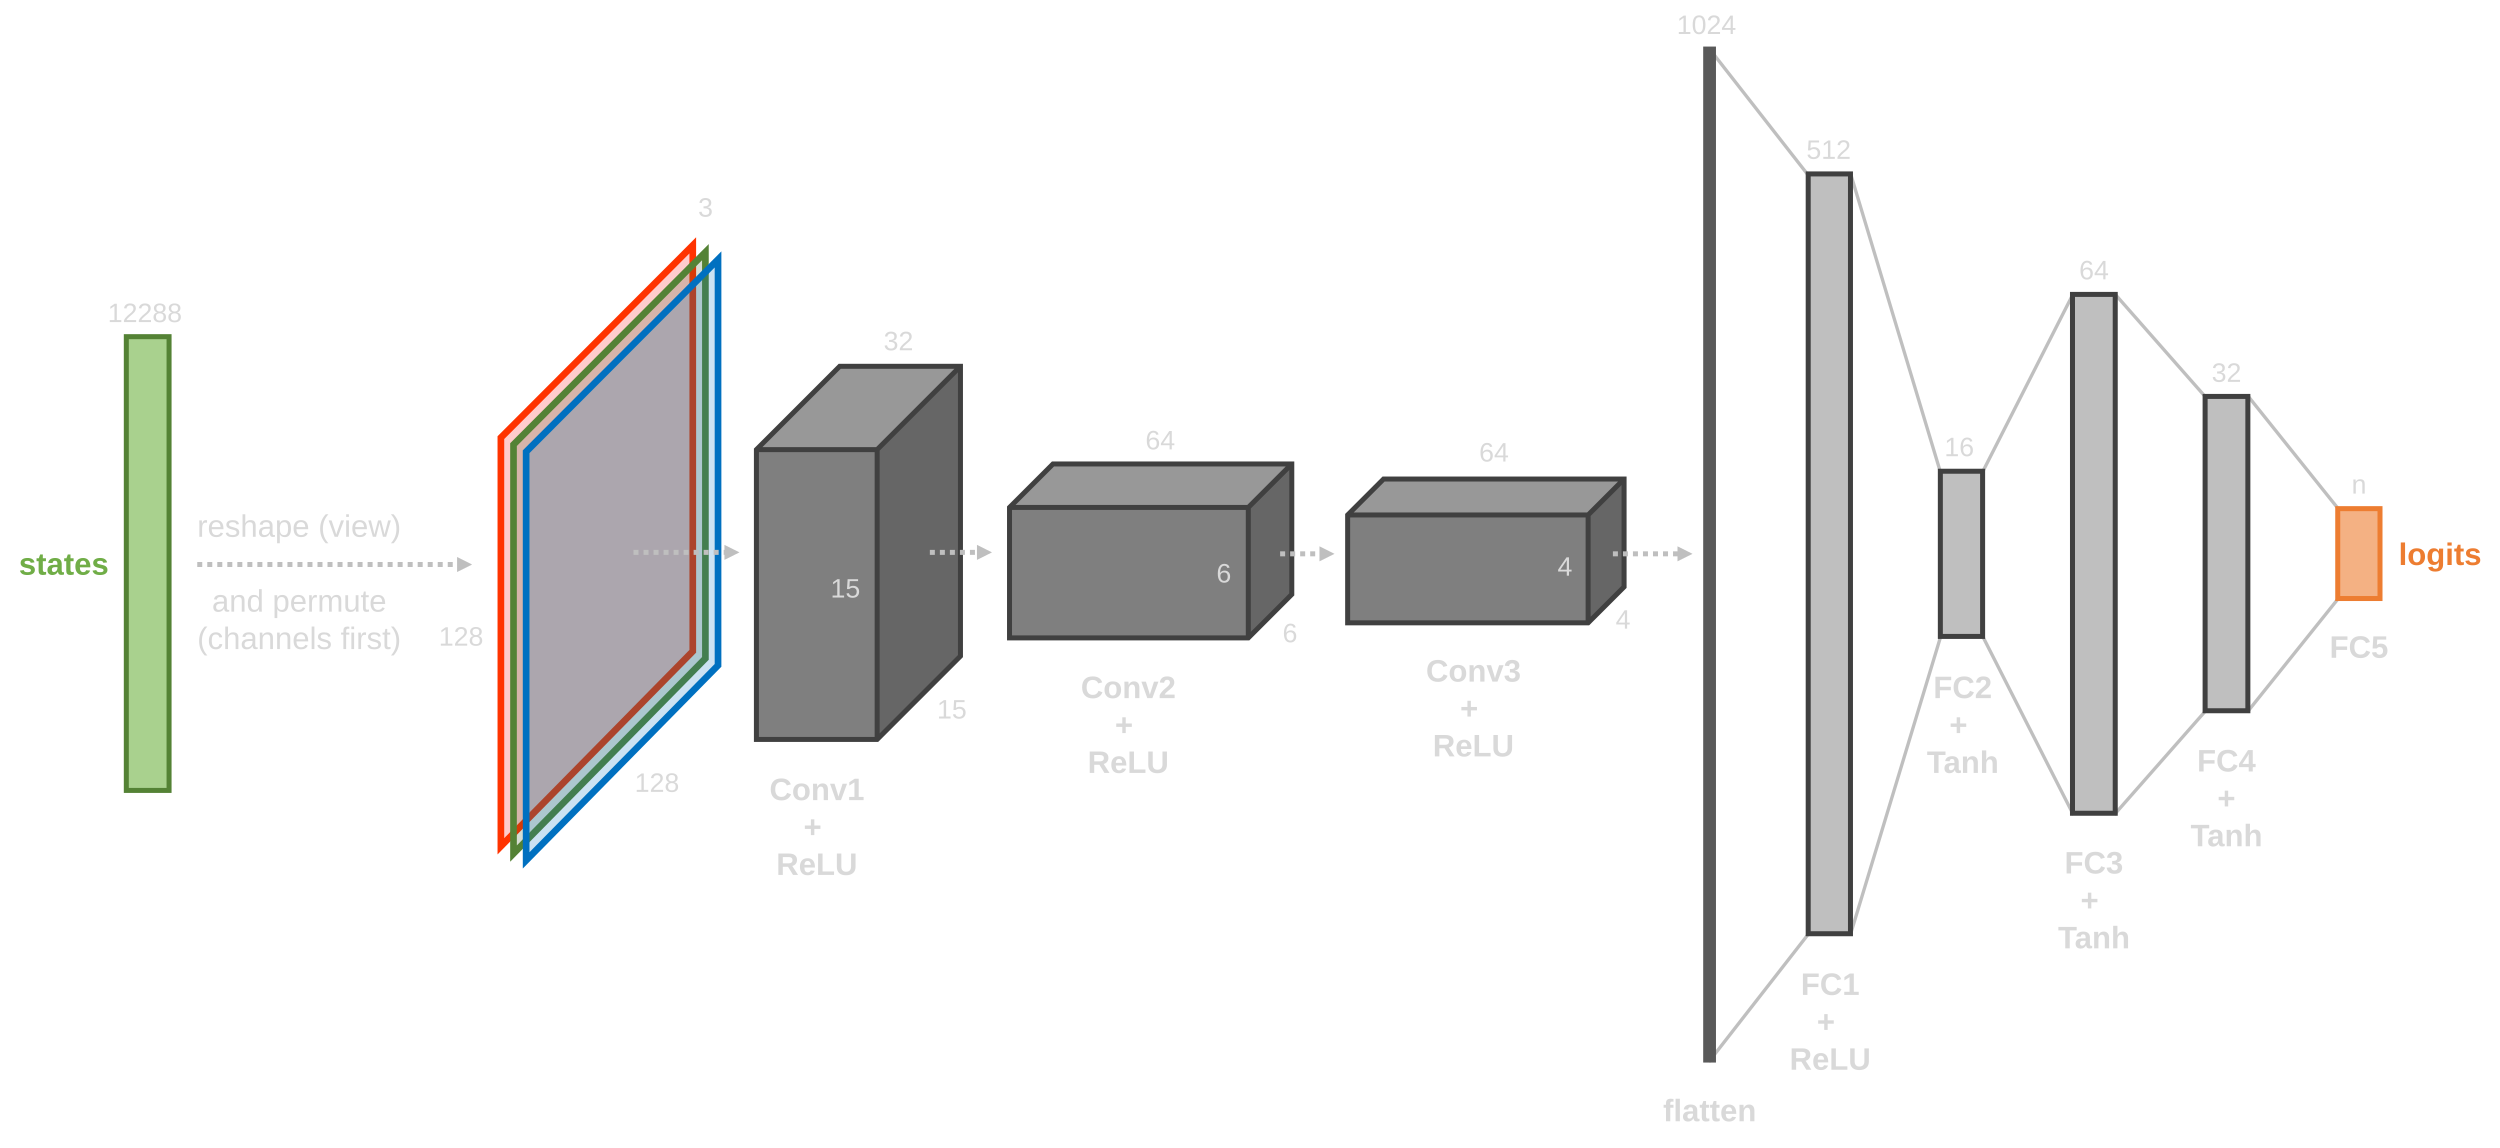
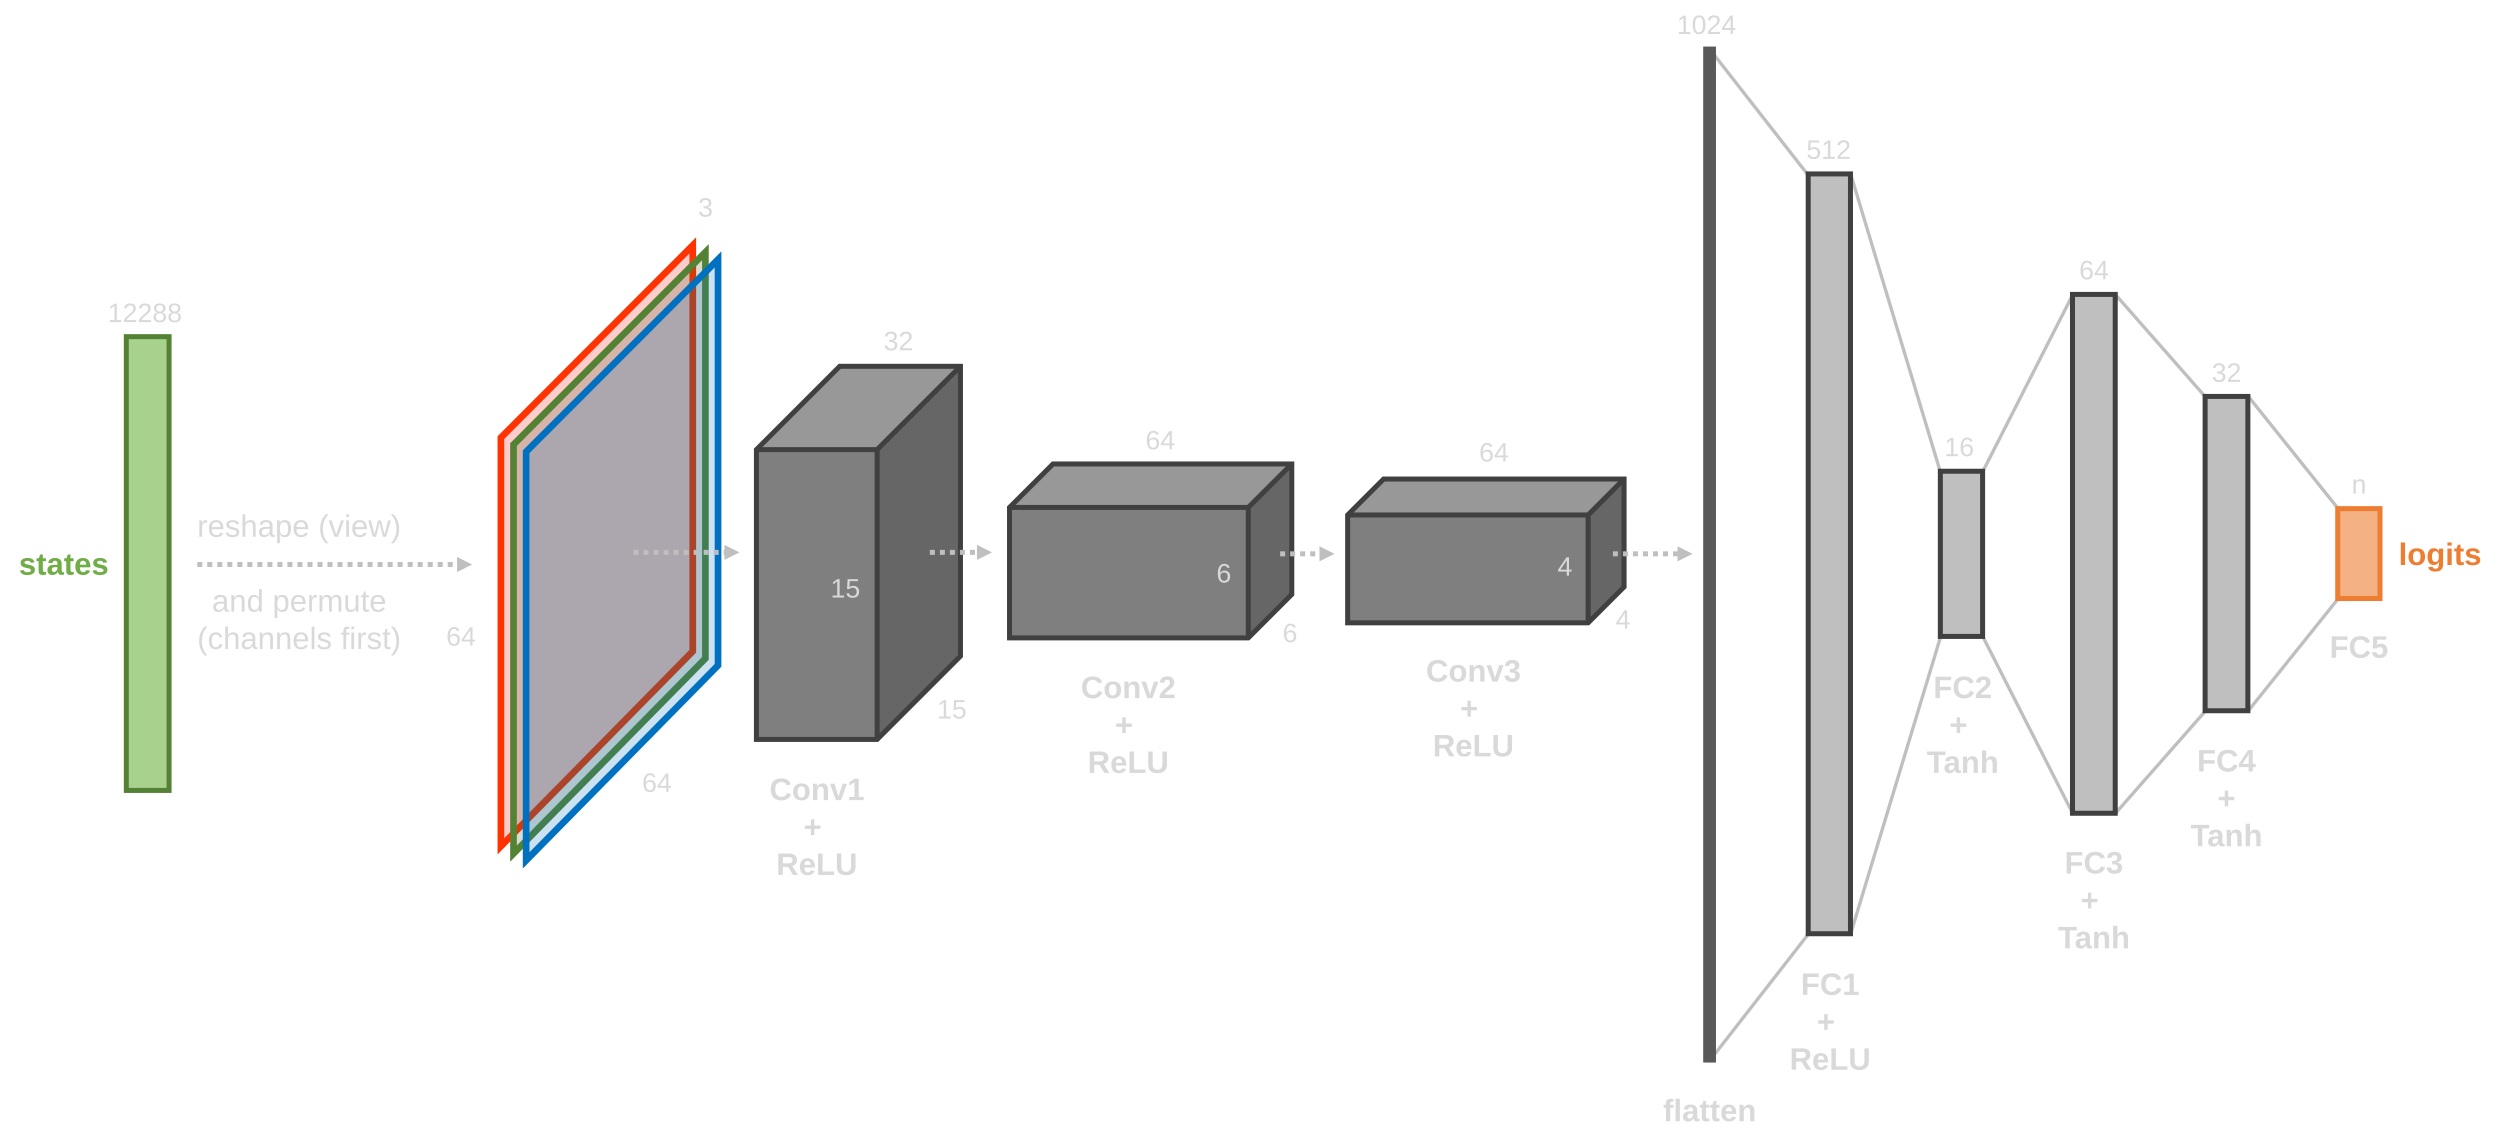
<svg xmlns="http://www.w3.org/2000/svg" width="5146" height="2362" xml:space="preserve" overflow="hidden">
-   <defs>
-     <clipPath id="clip0">
-       <rect x="677" y="476" width="5146" height="2362" />
-     </clipPath>
-   </defs>
-   <g clip-path="url(#clip0)" transform="translate(-677 -476)">
+   <g transform="translate(-677 -476)">
    <path d="M5304.5 1291.5 5489.76 1522.88" stroke="#BFBFBF" stroke-width="6.875" stroke-linecap="square" stroke-miterlimit="8" stroke-dasharray="20.625 6.875" fill="none" fill-rule="evenodd" />
    <path d="M0 0 185.262 231.078" stroke="#BFBFBF" stroke-width="6.875" stroke-linecap="square" stroke-miterlimit="8" stroke-dasharray="20.625 6.875" fill="none" fill-rule="evenodd" transform="matrix(-1 0 0 1 5489.76 1708.5)" />
    <path d="M0 0 185.263 210.592" stroke="#BFBFBF" stroke-width="6.875" stroke-linecap="square" stroke-miterlimit="8" stroke-dasharray="20.625 6.875" fill="none" fill-rule="evenodd" transform="matrix(-1 0 0 1 5216.76 1939.5)" />
    <path d="M5031.5 1082.5 5216.76 1293.09" stroke="#BFBFBF" stroke-width="6.875" stroke-linecap="square" stroke-miterlimit="8" stroke-dasharray="20.625 6.875" fill="none" fill-rule="evenodd" />
    <text fill="#D9D9D9" font-family="Arial,Arial_MSFontService,sans-serif" font-weight="700" font-size="64" transform="matrix(1 0 0 1 4926.61 2274)">FC3</text>
    <text fill="#D9D9D9" font-family="Arial,Arial_MSFontService,sans-serif" font-weight="700" font-size="64" transform="matrix(1 0 0 1 4959.54 2351)">+ </text>
    <text fill="#D9D9D9" font-family="Arial,Arial_MSFontService,sans-serif" font-weight="700" font-size="64" transform="matrix(1 0 0 1 4913.22 2428)">Tanh</text>
    <text fill="#D9D9D9" font-family="Arial,Arial_MSFontService,sans-serif" font-weight="700" font-size="64" transform="matrix(1 0 0 1 5199.42 2064)">FC4</text>
    <text fill="#D9D9D9" font-family="Arial,Arial_MSFontService,sans-serif" font-weight="700" font-size="64" transform="matrix(1 0 0 1 5241.25 2141)">+</text>
    <text fill="#D9D9D9" font-family="Arial,Arial_MSFontService,sans-serif" font-weight="700" font-size="64" transform="matrix(1 0 0 1 5186.04 2218)">Tanh</text>
    <text fill="#D9D9D9" font-family="Arial,Arial_MSFontService,sans-serif" font-weight="700" font-size="64" transform="matrix(1 0 0 1 5472.23 1830)">FC5</text>
    <text fill="#ED7D31" font-family="Arial,Arial_MSFontService,sans-serif" font-weight="700" font-size="64" transform="matrix(1 0 0 1 5614.33 1639)">logits</text>
    <text fill="#D9D9D9" font-family="Arial,Arial_MSFontService,sans-serif" font-weight="400" font-size="55" transform="matrix(1 0 0 1 4956.67 1051)">64</text>
    <text fill="#D9D9D9" font-family="Arial,Arial_MSFontService,sans-serif" font-weight="400" font-size="55" transform="matrix(1 0 0 1 5229.49 1262)">32</text>
    <text fill="#D9D9D9" font-family="Arial,Arial_MSFontService,sans-serif" font-weight="400" font-size="55" transform="matrix(1 0 0 1 5517.49 1492)">n</text>
    <rect x="3451" y="1536" width="495" height="222" fill="#7F7F7F" />
    <path d="M3946 1536 4020 1462 4020 1684 3946 1758Z" fill="#666666" fill-rule="evenodd" />
    <path d="M3451 1536 3525 1462 4020 1462 3946 1536Z" fill="#989898" fill-rule="evenodd" />
    <path d="M3451 1536 3525 1462 4020 1462 4020 1684 3946 1758 3451 1758ZM3451 1536 3946 1536 4020 1462M3946 1536 3946 1758" stroke="#404040" stroke-width="10.312" stroke-miterlimit="8" fill="none" fill-rule="evenodd" />
    <text fill="#D9D9D9" font-family="Arial,Arial_MSFontService,sans-serif" font-weight="400" font-size="55" transform="matrix(1 0 0 1 4679.29 1415)">16</text>
    <text fill="#D9D9D9" font-family="Arial,Arial_MSFontService,sans-serif" font-weight="400" font-size="55" transform="matrix(1 0 0 1 4395.29 803)">512</text>
    <text fill="#D9D9D9" font-family="Arial,Arial_MSFontService,sans-serif" font-weight="400" font-size="55" transform="matrix(1 0 0 1 4128.47 546)">1024</text>
    <rect x="2755" y="1520.5" width="491.5" height="268.5" fill="#7F7F7F" />
    <path d="M3246.5 1520.5 3336 1431 3336 1699.5 3246.5 1789Z" fill="#666666" fill-rule="evenodd" />
    <path d="M2755 1520.5 2844.5 1431 3336 1431 3246.5 1520.5Z" fill="#989898" fill-rule="evenodd" />
    <path d="M2755 1520.5 2844.5 1431 3336 1431 3336 1699.5 3246.5 1789 2755 1789ZM2755 1520.5 3246.5 1520.5 3336 1431M3246.5 1520.5 3246.5 1789" stroke="#404040" stroke-width="10.312" stroke-miterlimit="8" fill="none" fill-rule="evenodd" />
    <rect x="2234" y="1401.47" width="248.531" height="596.531" fill="#7F7F7F" />
    <path d="M2482.53 1401.47 2654 1230 2654 1826.53 2482.53 1998Z" fill="#666666" fill-rule="evenodd" />
    <path d="M2234 1401.47 2405.47 1230 2654 1230 2482.53 1401.47Z" fill="#989898" fill-rule="evenodd" />
    <path d="M2234 1401.47 2405.47 1230 2654 1230 2654 1826.53 2482.53 1998 2234 1998ZM2234 1401.47 2482.53 1401.47 2654 1230M2482.53 1401.47 2482.53 1998" stroke="#404040" stroke-width="10.312" stroke-miterlimit="8" fill="none" fill-rule="evenodd" />
    <path d="M0 395 395.84 0 1237 0 835.593 395 0 395Z" stroke="#FF3300" stroke-width="13.75" stroke-miterlimit="8" fill="#FF0000" fill-rule="evenodd" fill-opacity="0.2" transform="matrix(6.12323e-17 1 1 -6.12323e-17 1708 981)" />
    <path d="M0 395 396.16 0 1238 0 836.269 395 0 395Z" stroke="#548235" stroke-width="13.75" stroke-miterlimit="8" fill="#385723" fill-rule="evenodd" fill-opacity="0.2" transform="matrix(6.12323e-17 1 1 -6.12323e-17 1734 995)" />
    <path d="M0 395 395.84 0 1237 0 835.594 395 0 395Z" stroke="#0070C0" stroke-width="13.75" stroke-miterlimit="8" fill="#0070C0" fill-rule="evenodd" fill-opacity="0.2" transform="matrix(6.12323e-17 1 1 -6.12323e-17 1760 1010)" />
    <path d="M0 0 185.001 363.904" stroke="#BFBFBF" stroke-width="6.875" stroke-linecap="square" stroke-miterlimit="8" stroke-dasharray="20.625 6.875" fill="none" fill-rule="evenodd" transform="matrix(-1 0 0 1 4943.5 1082.5)" />
    <path d="M4670.7 1446.27 4486.5 834.5" stroke="#BFBFBF" stroke-width="6.875" stroke-linecap="square" stroke-miterlimit="8" stroke-dasharray="20.625 6.875" fill="none" fill-rule="evenodd" />
    <path d="M4943.5 2150.41 4758.5 1786.5" stroke="#BFBFBF" stroke-width="6.875" stroke-linecap="square" stroke-miterlimit="8" stroke-dasharray="20.625 6.875" fill="none" fill-rule="evenodd" />
    <path d="M0 0 184.202 608.225" stroke="#BFBFBF" stroke-width="6.875" stroke-linecap="square" stroke-miterlimit="8" stroke-dasharray="20.625 6.875" fill="none" fill-rule="evenodd" transform="matrix(1 0 0 -1 4486.5 2397.73)" />
    <path d="M0 0 203.001 260.413" stroke="#BFBFBF" stroke-width="6.875" stroke-linecap="square" stroke-miterlimit="8" stroke-dasharray="20.625 6.875" fill="none" fill-rule="evenodd" transform="matrix(1 0 0 -1 4196.5 2658.91)" />
    <path d="M4196.5 577.5 4399.5 837.221" stroke="#BFBFBF" stroke-width="6.875" stroke-linecap="square" stroke-miterlimit="8" stroke-dasharray="20.625 6.875" fill="none" fill-rule="evenodd" />
    <path d="M3997 1610.84 4007.31 1610.84 4007.31 1621.16 3997 1621.16ZM4017.63 1610.84 4027.94 1610.84 4027.94 1621.16 4017.63 1621.16ZM4038.25 1610.84 4048.56 1610.84 4048.56 1621.16 4038.25 1621.16ZM4058.88 1610.84 4069.19 1610.84 4069.19 1621.16 4058.88 1621.16ZM4079.5 1610.84 4089.81 1610.84 4089.81 1621.16 4079.5 1621.16ZM4100.13 1610.84 4110.44 1610.84 4110.44 1621.16 4100.12 1621.16ZM4120.75 1610.84 4131.06 1610.84 4131.06 1621.16 4120.75 1621.16ZM4129.95 1600.53 4160.89 1616 4129.95 1631.47Z" fill="#BFBFBF" />
    <path d="M3312 1610.84 3322.31 1610.84 3322.31 1621.16 3312 1621.16ZM3332.62 1610.84 3342.94 1610.84 3342.94 1621.16 3332.62 1621.16ZM3353.25 1610.84 3363.56 1610.84 3363.56 1621.16 3353.25 1621.16ZM3373.88 1610.84 3384.19 1610.84 3384.19 1621.16 3373.88 1621.16ZM3394.5 1610.84 3398.16 1610.84 3398.16 1621.16 3394.5 1621.16ZM3393 1600.53 3423.94 1616 3393 1631.47Z" fill="#BFBFBF" />
    <path d="M2591 1607.84 2601.31 1607.84 2601.31 1618.16 2591 1618.16ZM2611.62 1607.84 2621.94 1607.84 2621.94 1618.16 2611.62 1618.16ZM2632.25 1607.84 2642.56 1607.84 2642.56 1618.16 2632.25 1618.16ZM2652.87 1607.84 2663.19 1607.84 2663.19 1618.16 2652.87 1618.16ZM2673.5 1607.84 2683.81 1607.84 2683.81 1618.16 2673.5 1618.16ZM2688 1597.53 2718.93 1613 2688 1628.47Z" fill="#BFBFBF" />
    <path d="M1981 1607.84 1991.31 1607.84 1991.31 1618.16 1981 1618.16ZM2001.62 1607.84 2011.94 1607.84 2011.94 1618.16 2001.62 1618.16ZM2022.25 1607.84 2032.56 1607.84 2032.56 1618.16 2022.25 1618.16ZM2042.88 1607.84 2053.19 1607.84 2053.19 1618.16 2042.88 1618.16ZM2063.5 1607.84 2073.81 1607.84 2073.81 1618.16 2063.5 1618.16ZM2084.12 1607.84 2094.44 1607.84 2094.44 1618.16 2084.12 1618.16ZM2104.75 1607.84 2115.06 1607.84 2115.06 1618.16 2104.75 1618.16ZM2125.38 1607.84 2135.69 1607.84 2135.69 1618.16 2125.38 1618.16ZM2146 1607.84 2156.31 1607.84 2156.31 1618.16 2146 1618.16ZM2166.62 1607.84 2173.35 1607.84 2173.35 1618.16 2166.62 1618.16ZM2168.19 1597.53 2199.13 1613 2168.19 1628.47Z" fill="#BFBFBF" />
    <text fill="#D9D9D9" font-family="Arial,Arial_MSFontService,sans-serif" font-weight="700" font-size="64" transform="matrix(1 0 0 1 4656.57 1913)">FC2</text>
    <text fill="#D9D9D9" font-family="Arial,Arial_MSFontService,sans-serif" font-weight="700" font-size="64" transform="matrix(1 0 0 1 4689.5 1990)">+ </text>
    <text fill="#D9D9D9" font-family="Arial,Arial_MSFontService,sans-serif" font-weight="700" font-size="64" transform="matrix(1 0 0 1 4643.19 2067)">Tanh</text>
    <text fill="#D9D9D9" font-family="Arial,Arial_MSFontService,sans-serif" font-weight="700" font-size="64" transform="matrix(1 0 0 1 4383.88 2524)">FC1</text>
    <text fill="#D9D9D9" font-family="Arial,Arial_MSFontService,sans-serif" font-weight="700" font-size="64" transform="matrix(1 0 0 1 4416.81 2601)">+ </text>
    <text fill="#D9D9D9" font-family="Arial,Arial_MSFontService,sans-serif" font-weight="700" font-size="64" transform="matrix(1 0 0 1 4360.66 2678)">ReLU</text>
    <text fill="#D9D9D9" font-family="Arial,Arial_MSFontService,sans-serif" font-weight="700" font-size="64" transform="matrix(1 0 0 1 4100.26 2784)">flatten</text>
    <text fill="#D9D9D9" font-family="Arial,Arial_MSFontService,sans-serif" font-weight="400" font-size="55" transform="matrix(1 0 0 1 3721.62 1426)">64</text>
    <text fill="#D9D9D9" font-family="Arial,Arial_MSFontService,sans-serif" font-weight="400" font-size="55" transform="matrix(1 0 0 1 3034.76 1401)">64</text>
    <text fill="#D9D9D9" font-family="Arial,Arial_MSFontService,sans-serif" font-weight="400" font-size="55" transform="matrix(1 0 0 1 2495.85 1197)">32</text>
    <text fill="#D9D9D9" font-family="Arial,Arial_MSFontService,sans-serif" font-weight="400" font-size="55" transform="matrix(1 0 0 1 2113.97 922)">3</text>
    <text fill="#D9D9D9" font-family="Arial,Arial_MSFontService,sans-serif" font-weight="400" font-size="55" transform="matrix(1 0 0 1 4002.58 1770)">4</text>
-     <text fill="#D9D9D9" font-family="Arial,Arial_MSFontService,sans-serif" font-weight="400" font-size="55" transform="matrix(1 0 0 1 1983.47 2106)">128</text>
+     <text fill="#D9D9D9" font-family="Arial,Arial_MSFontService,sans-serif" font-weight="400" font-size="55" transform="matrix(1 0 0 1 1998.65 2106)">64</text>
    <text fill="#D9D9D9" font-family="Arial,Arial_MSFontService,sans-serif" font-weight="400" font-size="55" transform="matrix(1 0 0 1 3317.02 1798)">6</text>
    <text fill="#D9D9D9" font-family="Arial,Arial_MSFontService,sans-serif" font-weight="400" font-size="55" transform="matrix(1 0 0 1 2605.75 1955)">15</text>
    <text fill="#D9D9D9" font-family="Arial,Arial_MSFontService,sans-serif" font-weight="400" font-size="55" transform="matrix(1 0 0 1 3180.9 1675)">6</text>
    <text fill="#D9D9D9" font-family="Arial,Arial_MSFontService,sans-serif" font-weight="400" font-size="55" transform="matrix(1 0 0 1 3882.97 1661)">4</text>
    <text fill="#D9D9D9" font-family="Arial,Arial_MSFontService,sans-serif" font-weight="400" font-size="55" transform="matrix(1 0 0 1 2386.59 1706)">15</text>
-     <text fill="#D9D9D9" font-family="Arial,Arial_MSFontService,sans-serif" font-weight="400" font-size="55" transform="matrix(1 0 0 1 1580.22 1805)">128</text>
+     <text fill="#D9D9D9" font-family="Arial,Arial_MSFontService,sans-serif" font-weight="400" font-size="55" transform="matrix(1 0 0 1 1595.4 1805)">64</text>
    <text fill="#D9D9D9" font-family="Arial,Arial_MSFontService,sans-serif" font-weight="700" font-size="64" transform="matrix(1 0 0 1 3612.23 1879)">Conv3</text>
    <text fill="#D9D9D9" font-family="Arial,Arial_MSFontService,sans-serif" font-weight="700" font-size="64" transform="matrix(1 0 0 1 3682.4 1956)">+ </text>
    <text fill="#D9D9D9" font-family="Arial,Arial_MSFontService,sans-serif" font-weight="700" font-size="64" transform="matrix(1 0 0 1 3626.25 2033)">ReLU</text>
    <text fill="#D9D9D9" font-family="Arial,Arial_MSFontService,sans-serif" font-weight="700" font-size="64" transform="matrix(1 0 0 1 2901.81 1913)">Conv2</text>
    <text fill="#D9D9D9" font-family="Arial,Arial_MSFontService,sans-serif" font-weight="700" font-size="64" transform="matrix(1 0 0 1 2971.98 1990)">+ </text>
    <text fill="#D9D9D9" font-family="Arial,Arial_MSFontService,sans-serif" font-weight="700" font-size="64" transform="matrix(1 0 0 1 2915.83 2067)">ReLU</text>
    <text fill="#D9D9D9" font-family="Arial,Arial_MSFontService,sans-serif" font-weight="700" font-size="64" transform="matrix(1 0 0 1 2260.84 2123)">Conv1</text>
    <text fill="#D9D9D9" font-family="Arial,Arial_MSFontService,sans-serif" font-weight="700" font-size="64" transform="matrix(1 0 0 1 2331.01 2200)">+ </text>
    <text fill="#D9D9D9" font-family="Arial,Arial_MSFontService,sans-serif" font-weight="700" font-size="64" transform="matrix(1 0 0 1 2274.86 2277)">ReLU</text>
    <rect x="937" y="1169" width="88" height="934" stroke="#548235" stroke-width="10.312" stroke-miterlimit="8" fill="#A9D18E" />
    <text fill="#70AD47" font-family="Arial,Arial_MSFontService,sans-serif" font-weight="700" font-size="64" transform="matrix(1 0 0 1 715.826 1659)">states</text>
    <path d="M1083 1632.84 1093.31 1632.84 1093.31 1643.16 1083 1643.16ZM1103.63 1632.84 1113.94 1632.84 1113.94 1643.16 1103.63 1643.16ZM1124.25 1632.84 1134.56 1632.84 1134.56 1643.16 1124.25 1643.16ZM1144.88 1632.84 1155.19 1632.84 1155.19 1643.16 1144.88 1643.16ZM1165.5 1632.84 1175.81 1632.84 1175.81 1643.16 1165.5 1643.16ZM1186.13 1632.84 1196.44 1632.84 1196.44 1643.16 1186.13 1643.16ZM1206.75 1632.84 1217.06 1632.84 1217.06 1643.16 1206.75 1643.16ZM1227.38 1632.84 1237.69 1632.84 1237.69 1643.16 1227.38 1643.16ZM1248 1632.84 1258.31 1632.84 1258.31 1643.16 1248 1643.16ZM1268.63 1632.84 1278.94 1632.84 1278.94 1643.16 1268.63 1643.16ZM1289.25 1632.84 1299.56 1632.84 1299.56 1643.16 1289.25 1643.16ZM1309.88 1632.84 1320.19 1632.84 1320.19 1643.16 1309.88 1643.16ZM1330.5 1632.84 1340.81 1632.84 1340.81 1643.16 1330.5 1643.16ZM1351.13 1632.84 1361.44 1632.84 1361.44 1643.16 1351.13 1643.16ZM1371.75 1632.84 1382.06 1632.84 1382.06 1643.16 1371.75 1643.16ZM1392.38 1632.84 1402.69 1632.84 1402.69 1643.16 1392.38 1643.16ZM1413 1632.84 1423.31 1632.84 1423.31 1643.16 1413 1643.16ZM1433.63 1632.84 1443.94 1632.84 1443.94 1643.16 1433.63 1643.16ZM1454.25 1632.84 1464.56 1632.84 1464.56 1643.16 1454.25 1643.16ZM1474.88 1632.84 1485.19 1632.84 1485.19 1643.16 1474.88 1643.16ZM1495.5 1632.84 1505.81 1632.84 1505.81 1643.16 1495.5 1643.16ZM1516.13 1632.84 1526.44 1632.84 1526.44 1643.16 1516.13 1643.16ZM1536.75 1632.84 1547.06 1632.84 1547.06 1643.16 1536.75 1643.16ZM1557.38 1632.84 1567.69 1632.84 1567.69 1643.16 1557.38 1643.16ZM1578 1632.84 1588.31 1632.84 1588.31 1643.16 1578 1643.16ZM1598.63 1632.84 1608.94 1632.84 1608.94 1643.16 1598.63 1643.16ZM1619.25 1632.84 1623 1632.84 1623 1643.16 1619.25 1643.16ZM1617.84 1622.53 1648.78 1638 1617.84 1653.47Z" fill="#BFBFBF" />
    <text fill="#D9D9D9" font-family="Arial,Arial_MSFontService,sans-serif" font-weight="400" font-size="55" transform="matrix(1 0 0 1 898.792 1139)">12288</text>
    <text fill="#D9D9D9" font-family="Arial,Arial_MSFontService,sans-serif" font-weight="400" font-size="64" transform="matrix(1 0 0 1 1082.92 1581)">reshape (view)</text>
    <text fill="#D9D9D9" font-family="Arial,Arial_MSFontService,sans-serif" font-weight="400" font-size="64" transform="matrix(1 0 0 1 1113.29 1735)">and permute</text>
    <text fill="#D9D9D9" font-family="Arial,Arial_MSFontService,sans-serif" font-weight="400" font-size="64" transform="matrix(1 0 0 1 1082.92 1812)">(channels first)</text>
    <rect x="4943" y="1082" width="88" height="1068" stroke="#404040" stroke-width="10.312" stroke-miterlimit="8" fill="#BFBFBF" />
    <rect x="5216" y="1292" width="88" height="647" stroke="#404040" stroke-width="10.312" stroke-miterlimit="8" fill="#BFBFBF" />
    <rect x="5489" y="1523" width="87" height="185" stroke="#ED7D31" stroke-width="10.312" stroke-miterlimit="8" fill="#F4B183" />
    <rect x="4671" y="1446" width="87" height="340" stroke="#404040" stroke-width="10.312" stroke-miterlimit="8" fill="#BFBFBF" />
    <rect x="4399" y="834" width="87" height="1564" stroke="#404040" stroke-width="10.312" stroke-miterlimit="8" fill="#BFBFBF" />
    <rect x="4188" y="577" width="16" height="2081" stroke="#595959" stroke-width="10.312" stroke-miterlimit="8" fill="#595959" />
  </g>
</svg>
